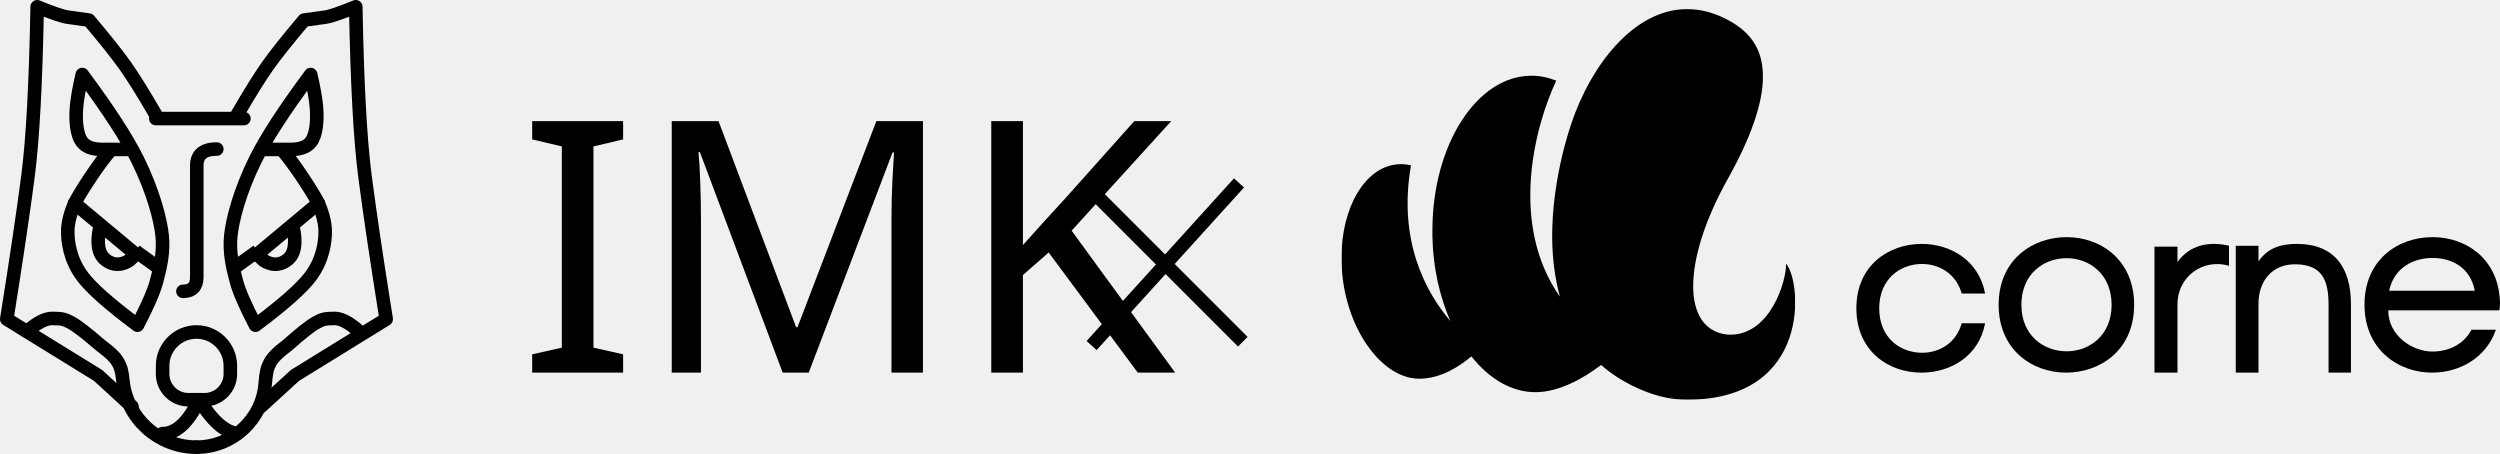
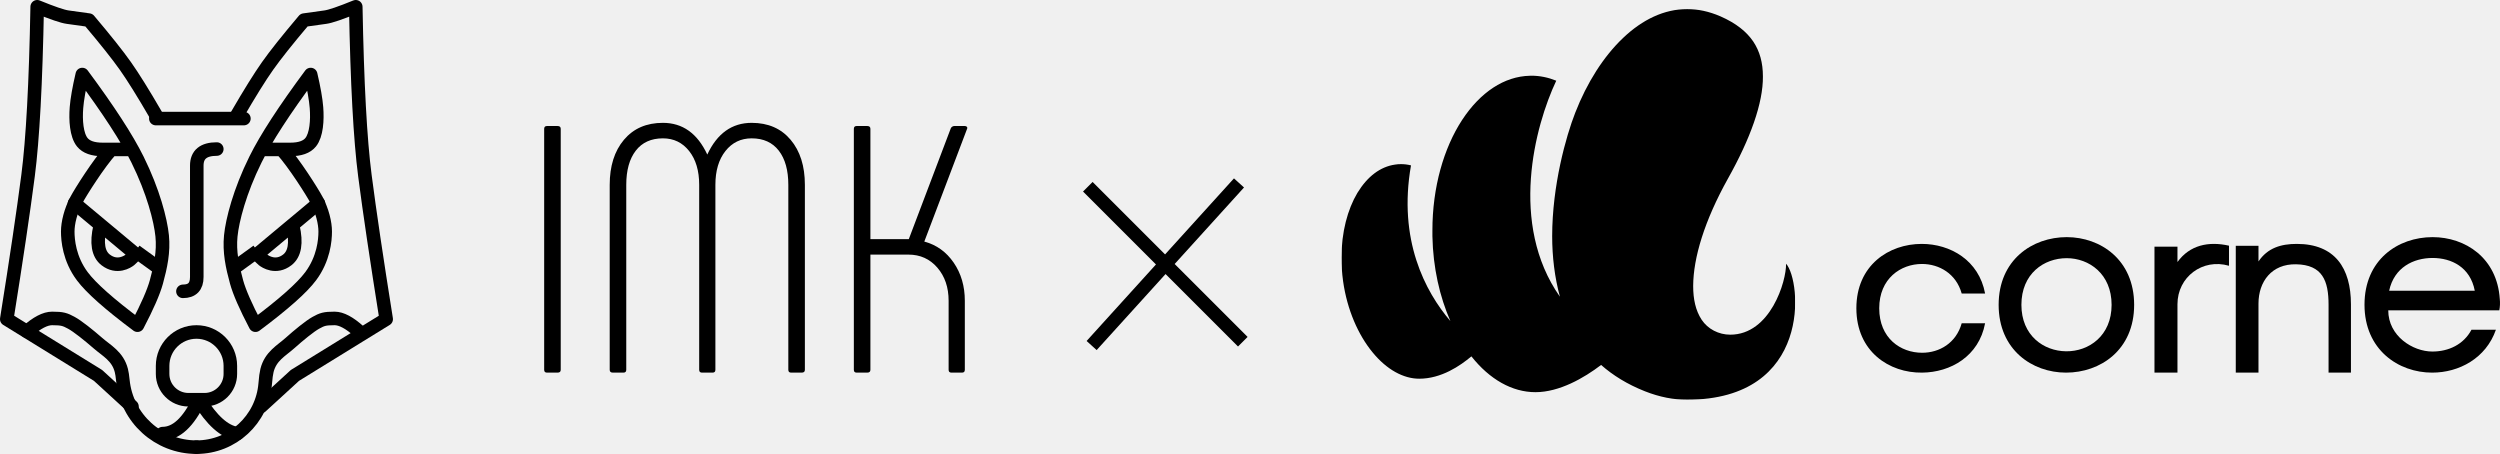
<svg xmlns="http://www.w3.org/2000/svg" xmlns:xlink="http://www.w3.org/1999/xlink" width="369px" height="67px" viewBox="0 0 369 67" version="1.1">
  <defs>
    <polygon id="path-1" points="0.001 0.34 66.972 0.34 66.972 58 0.001 58" />
  </defs>
  <g id="Page-1" stroke="none" stroke-width="1" fill="none" fill-rule="evenodd">
    <g id="Website" transform="translate(-535, -113)">
      <g id="IMKxCorne" transform="translate(536, 114)">
        <g id="Group">
          <g id="wolf" stroke="#000000" stroke-width="2">
            <path d="M18.48,59 L13.469,54.411 L0,46.107 C1.406,37.296 2.453,30.231 3.143,24.911 C3.833,19.592 4.282,11.288 4.49,0 C6.748,0.921 8.244,1.431 8.98,1.53 C9.715,1.628 10.763,1.774 12.122,1.967 C14.577,4.872 16.373,7.13 17.51,8.741 C18.648,10.351 20.144,12.755 22,15.952" id="Path-3" stroke-linecap="round" stroke-linejoin="round" />
            <path d="M52.48,59 L47.469,54.411 L34,46.107 C35.406,37.296 36.453,30.231 37.143,24.911 C37.833,19.592 38.282,11.288 38.49,0 C40.748,0.921 42.244,1.431 42.98,1.53 C43.715,1.628 44.763,1.774 46.122,1.967 C48.577,4.872 50.373,7.13 51.51,8.741 C52.648,10.351 54.144,12.755 56,15.952" id="Path-3" stroke-linecap="round" stroke-linejoin="round" transform="translate(45, 29.5) scale(-1, 1) translate(-45, -29.5) " />
            <path d="M28,65 L28,65 L28,65 C33.311,65 37.729,60.916 38.146,55.622 C38.213,54.759 38.301,54.113 38.407,53.685 C38.933,51.57 40.522,50.776 41.805,49.629 C43.088,48.483 44.725,47.139 45.628,46.64 C46.532,46.142 46.903,46 48.389,46 C49.381,46 50.584,46.64 52,47.921" id="Path-5" stroke-linecap="round" stroke-linejoin="round" />
            <path d="M3,65 L3,65 L3,65 C8.614,65 13.312,60.742 13.863,55.155 C13.925,54.522 14.001,54.032 14.089,53.685 C14.628,51.57 16.254,50.776 17.567,49.629 C18.88,48.483 20.554,47.139 21.479,46.64 C22.404,46.142 22.783,46 24.305,46 C25.319,46 26.551,46.64 28,47.921" id="Path-5" stroke-linecap="round" stroke-linejoin="round" transform="translate(15.5, 55.5) scale(-1, 1) translate(-15.5, -55.5) " />
            <path d="M15.433,21.057 C13.579,23.083 10.863,27.407 10.287,28.5 C9.422,30.14 9,31.902 9,33.178 C9,34.454 9.225,37.192 11.144,39.77 C12.424,41.489 15.14,43.899 19.293,47 C20.736,44.248 21.666,42.122 22.081,40.621 C22.703,38.369 23.173,36.155 22.938,33.816 C22.703,31.477 21.624,27.252 19.293,22.546 C17.739,19.408 15.023,15.226 11.144,10 C10.67,12.031 10.384,13.661 10.287,14.891 C10.141,16.735 10.287,18.931 11.144,19.994 C11.716,20.703 12.717,21.057 14.146,21.057 L18.435,21.057" id="Path-7" stroke-linecap="round" stroke-linejoin="round" />
            <path d="M10,29 L19,36.508 C18.657,36.908 18.378,37.194 18.163,37.366 C17.839,37.624 16.279,38.653 14.605,37.366 C13.488,36.508 13.209,34.864 13.767,32.432" id="Path-9" stroke-linecap="round" stroke-linejoin="round" />
            <path d="M19,36.068 L22.556,38.639" id="Path-12" />
            <path d="M39.433,21.057 C37.579,23.083 34.863,27.407 34.287,28.5 C33.422,30.14 33,31.902 33,33.178 C33,34.454 33.225,37.192 35.144,39.77 C36.424,41.489 39.14,43.899 43.293,47 C44.736,44.248 45.666,42.122 46.081,40.621 C46.703,38.369 47.173,36.155 46.938,33.816 C46.703,31.477 45.624,27.252 43.293,22.546 C41.739,19.408 39.023,15.226 35.144,10 C34.67,12.031 34.384,13.661 34.287,14.891 C34.141,16.735 34.287,18.931 35.144,19.994 C35.716,20.703 36.717,21.057 38.146,21.057 L42.435,21.057" id="Path-7" stroke-linecap="round" stroke-linejoin="round" transform="translate(40, 28.5) scale(-1, 1) translate(-40, -28.5) " />
            <path d="M37,29 L46,36.508 C45.657,36.908 45.378,37.194 45.163,37.366 C44.839,37.624 43.279,38.653 41.605,37.366 C40.488,36.508 40.209,34.864 40.767,32.432" id="Path-9" stroke-linecap="round" stroke-linejoin="round" transform="translate(41.5, 33.5) scale(-1, 1) translate(-41.5, -33.5) " />
            <path d="M33,36.068 L36.556,38.639" id="Path-12" transform="translate(35, 37.5) scale(-1, 1) translate(-35, -37.5) " />
            <path d="M22,16.5 L35,16.5" id="Path-15" stroke-linecap="round" stroke-linejoin="round" />
            <path d="M26,21 C27.97,21 28.955,21.815 28.955,23.444 C28.955,25.889 28.955,37.778 28.955,39.889 C28.955,41.296 29.636,42 31,42" id="Path-14" stroke-linecap="round" stroke-linejoin="round" transform="translate(28.5, 31.5) scale(-1, 1) translate(-28.5, -31.5) " />
            <path d="M28,48 C28,48 28,48 28,48 C28,48 28,48 28,48 L28,48 C30.761,48 33,50.239 33,53 L33,54.19 C33,56.294 31.294,58 29.19,58 L26.81,58 C24.706,58 23,56.294 23,54.19 C23,54.19 23,54.19 23,54.19 L23,53 C23,50.239 25.239,48 28,48 Z" id="Rectangle" />
            <path d="M23,63 C25.006,63 26.805,61.333 28.399,58 C30.271,61.065 32.138,62.732 34,63" id="Path-11" stroke-linecap="round" stroke-linejoin="round" />
          </g>
-           <text id="IMK" font-family="Phenomena-Light, Phenomena" font-size="52" font-weight="300" fill="#000000">
-             <tspan x="75.472" y="54">IMK</tspan>
-           </text>
+           <path d="M79.32,18.016 C79.32,17.739 79.459,17.6 79.736,17.6 L81.296,17.6 C81.608,17.6 81.764,17.739 81.764,18.016 L81.764,53.584 C81.764,53.861 81.608,54 81.296,54 L79.736,54 C79.459,54 79.32,53.861 79.32,53.584 L79.32,18.016 Z M109.948,17.132 C112.375,17.132 114.29,17.964 115.694,19.628 C117.098,21.292 117.8,23.511 117.8,26.284 L117.8,53.584 C117.8,53.861 117.644,54 117.332,54 L115.772,54 C115.495,54 115.356,53.861 115.356,53.584 L115.356,26.284 C115.356,24.135 114.888,22.453 113.952,21.24 C113.016,20.027 111.681,19.42 109.948,19.42 C108.353,19.42 107.062,20.044 106.074,21.292 C105.086,22.54 104.592,24.204 104.592,26.284 L104.592,53.584 C104.592,53.861 104.453,54 104.176,54 L102.616,54 C102.339,54 102.2,53.861 102.2,53.584 L102.2,26.284 C102.2,24.204 101.706,22.54 100.718,21.292 C99.73,20.044 98.439,19.42 96.844,19.42 C95.111,19.42 93.776,20.027 92.84,21.24 C91.904,22.453 91.436,24.135 91.436,26.284 L91.436,53.584 C91.436,53.861 91.297,54 91.02,54 L89.46,54 C89.148,54 88.992,53.861 88.992,53.584 L88.992,26.284 C88.992,23.511 89.694,21.292 91.098,19.628 C92.502,17.964 94.417,17.132 96.844,17.132 C99.756,17.132 101.94,18.692 103.396,21.812 C104.852,18.692 107.036,17.132 109.948,17.132 Z M125.444,54 C125.167,54 125.028,53.861 125.028,53.584 L125.028,18.016 C125.028,17.739 125.167,17.6 125.444,17.6 L127.004,17.6 C127.316,17.6 127.472,17.739 127.472,18.016 L127.472,34.292 L133.14,34.292 L139.328,17.964 C139.363,17.86 139.432,17.773 139.536,17.704 C139.64,17.635 139.744,17.6 139.848,17.6 L141.408,17.6 C141.547,17.6 141.651,17.643 141.72,17.73 C141.789,17.817 141.789,17.929 141.72,18.068 L135.428,34.656 C137.231,35.141 138.678,36.181 139.77,37.776 C140.862,39.371 141.408,41.243 141.408,43.392 L141.408,53.584 C141.408,53.861 141.269,54 140.992,54 L139.432,54 C139.155,54 139.016,53.861 139.016,53.584 L139.016,43.392 C139.016,41.416 138.461,39.787 137.352,38.504 C136.243,37.221 134.821,36.58 133.088,36.58 L127.472,36.58 L127.472,53.584 C127.472,53.861 127.316,54 127.004,54 L125.444,54 Z" id="IMK" fill="#000000" fill-rule="nonzero" />
        </g>
        <g id="Corne" transform="translate(197, 0)">
          <g id="Group-3">
            <mask id="mask-2" fill="white">
              <use xlink:href="#path-1" />
            </mask>
            <g id="Clip-2" />
            <path d="M65.622,37.924 C65.682,40.488 63.315,48.398 57.383,48.398 C55.688,48.398 54.07,47.574 53.156,46.182 C52.259,44.813 51.913,43.128 51.913,41.216 C51.928,37.053 53.577,31.592 57.022,25.402 C60.379,19.42 62.235,14.202 62.206,10.297 C62.206,8.242 61.739,6.571 60.783,5.133 C59.809,3.699 58.28,2.439 55.944,1.415 C54.235,0.674 52.587,0.34 51.031,0.34 C47.658,0.34 44.438,1.871 41.576,4.592 C38.698,7.317 36.226,11.208 34.503,15.644 C33.141,19.117 31.101,26.382 31.101,33.861 C31.101,36.886 31.464,39.926 32.243,42.794 C24.707,32.062 28.541,17.601 31.703,10.911 C30.504,10.425 29.275,10.174 28.017,10.174 C27.943,10.174 27.865,10.174 27.807,10.182 C24.034,10.268 20.496,12.602 17.799,16.72 C15.117,20.83 13.41,26.626 13.424,33.055 L13.424,33.867 C13.513,38.517 14.505,42.808 16.077,46.389 C12.346,42.028 8.331,34.397 10.263,23.41 C9.77,23.286 9.29,23.226 8.81,23.226 L8.778,23.226 C8.481,23.226 8.195,23.242 7.896,23.295 C5.739,23.608 3.836,25.031 2.351,27.473 C0.9,29.901 0.001,33.275 0.001,37.031 C0.001,38.162 0.075,39.32 0.24,40.504 C0.839,44.75 2.488,48.451 4.586,51 C6.681,53.564 9.155,54.898 11.478,54.898 C14.759,54.898 17.545,52.972 19.177,51.6 C21.874,55.003 25.199,56.886 28.631,56.886 C32.166,56.886 35.808,54.785 38.324,52.866 C40.063,54.398 42.175,55.716 44.782,56.749 C46.985,57.621 49.051,58 50.985,58 C69.532,58 67.9,40.412 65.622,37.924" id="Fill-1" fill="#000000" mask="url(#mask-2)" />
          </g>
          <path d="M95,46.715 C94.091,51.584 89.899,53.966 85.707,53.999 C80.878,54.07 76,50.901 76,44.501 C76,38.129 80.814,35 85.645,35 C89.869,35 94.091,37.414 95,42.323 L91.546,42.323 C90.732,39.391 88.218,37.962 85.676,37.962 C82.556,37.962 79.374,40.107 79.374,44.501 C79.374,48.924 82.527,51.067 85.707,51.067 C88.253,51.067 90.732,49.638 91.546,46.715 L95,46.715 Z" id="Fill-4" fill="#000000" />
          <path d="M106.952,50.851 C110.309,50.892 113.672,48.567 113.672,43.996 C113.672,39.421 110.342,37.107 107.045,37.107 C103.686,37.107 100.359,39.389 100.359,43.996 C100.359,48.534 103.654,50.818 106.952,50.851 M106.952,54 C101.958,54 97,50.637 97,43.996 C97,37.321 102.007,34 107.045,34 C112.055,34 117,37.354 117,43.996 C117,50.677 111.991,54 106.952,54" id="Fill-6" fill="#000000" />
          <path d="M123.394,35.409 L123.394,37.673 C125.207,35.169 127.981,34.581 131,35.264 L131,38.227 C127.101,37.094 123.394,39.882 123.394,43.906 L123.394,54 L120,54 L120,35.409 L123.394,35.409 Z" id="Fill-8" fill="#000000" />
          <path d="M135.352,35.281 L135.352,37.589 C136.705,35.587 138.674,35 141.009,35 C146.619,35 149,38.559 149,43.924 L149,54 L145.695,54 L145.695,43.968 C145.695,40.466 144.808,38.076 140.899,38.009 C137.325,37.938 135.352,40.535 135.352,43.822 L135.352,54 L132,54 L132,35.281 L135.352,35.281 Z" id="Fill-10" fill="#000000" />
          <path d="M167.276,41.908 C166.608,38.431 163.84,37.077 161.05,37.077 C158.227,37.077 155.376,38.47 154.64,41.908 L167.276,41.908 Z M170.898,44.804 L154.506,44.804 C154.506,48.593 158.112,50.887 161.017,50.887 C163.419,50.887 165.639,49.843 166.791,47.666 L170.397,47.666 C168.927,51.888 164.955,54 160.983,54 C156.01,54 151,50.63 151,43.978 C151,37.327 155.941,34 161.05,34 C165.857,34 170.564,37.037 170.967,43.119 C171.032,43.693 170.997,44.303 170.898,44.804 L170.898,44.804 Z" id="Fill-12" fill="#000000" />
        </g>
        <path d="M171,38 L181.875,26 L171,38 L159.562,26.563 L171,38 Z M171,38 L160.125,50 L171,38 L182.438,49.437 L171,38 Z" id="Cross" stroke="#000000" stroke-width="2" stroke-linecap="square" />
      </g>
    </g>
  </g>
</svg>
